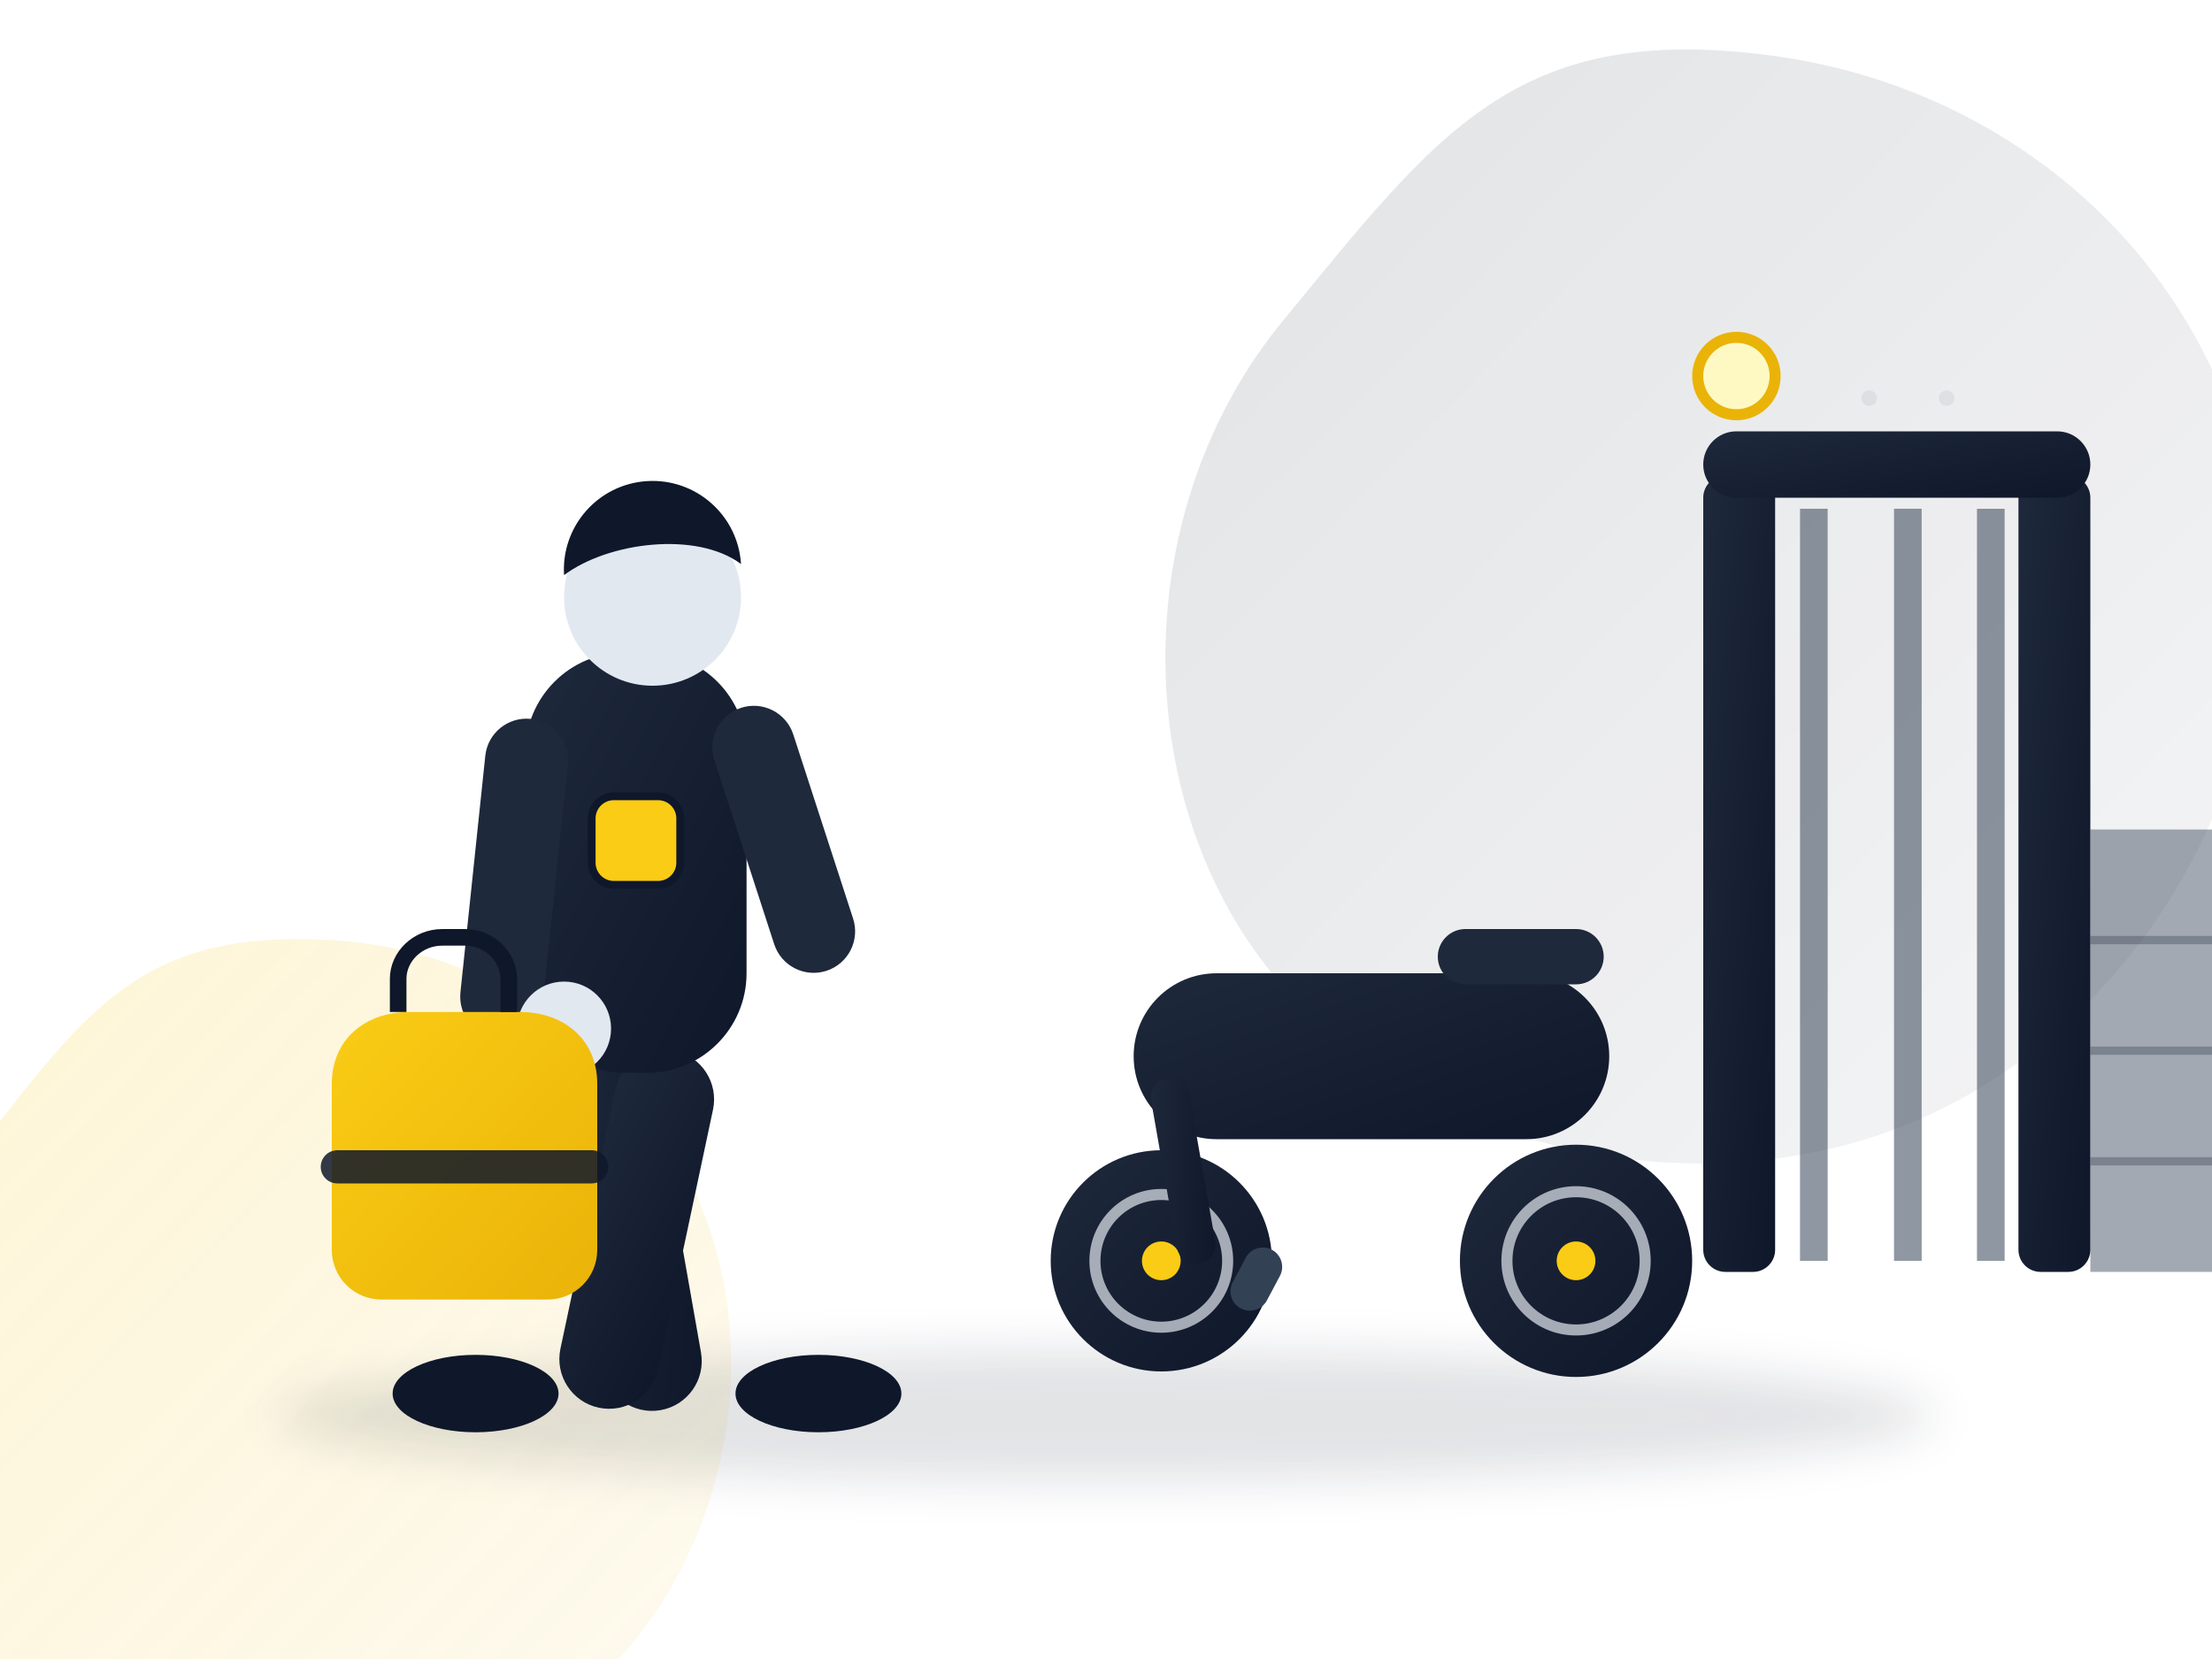
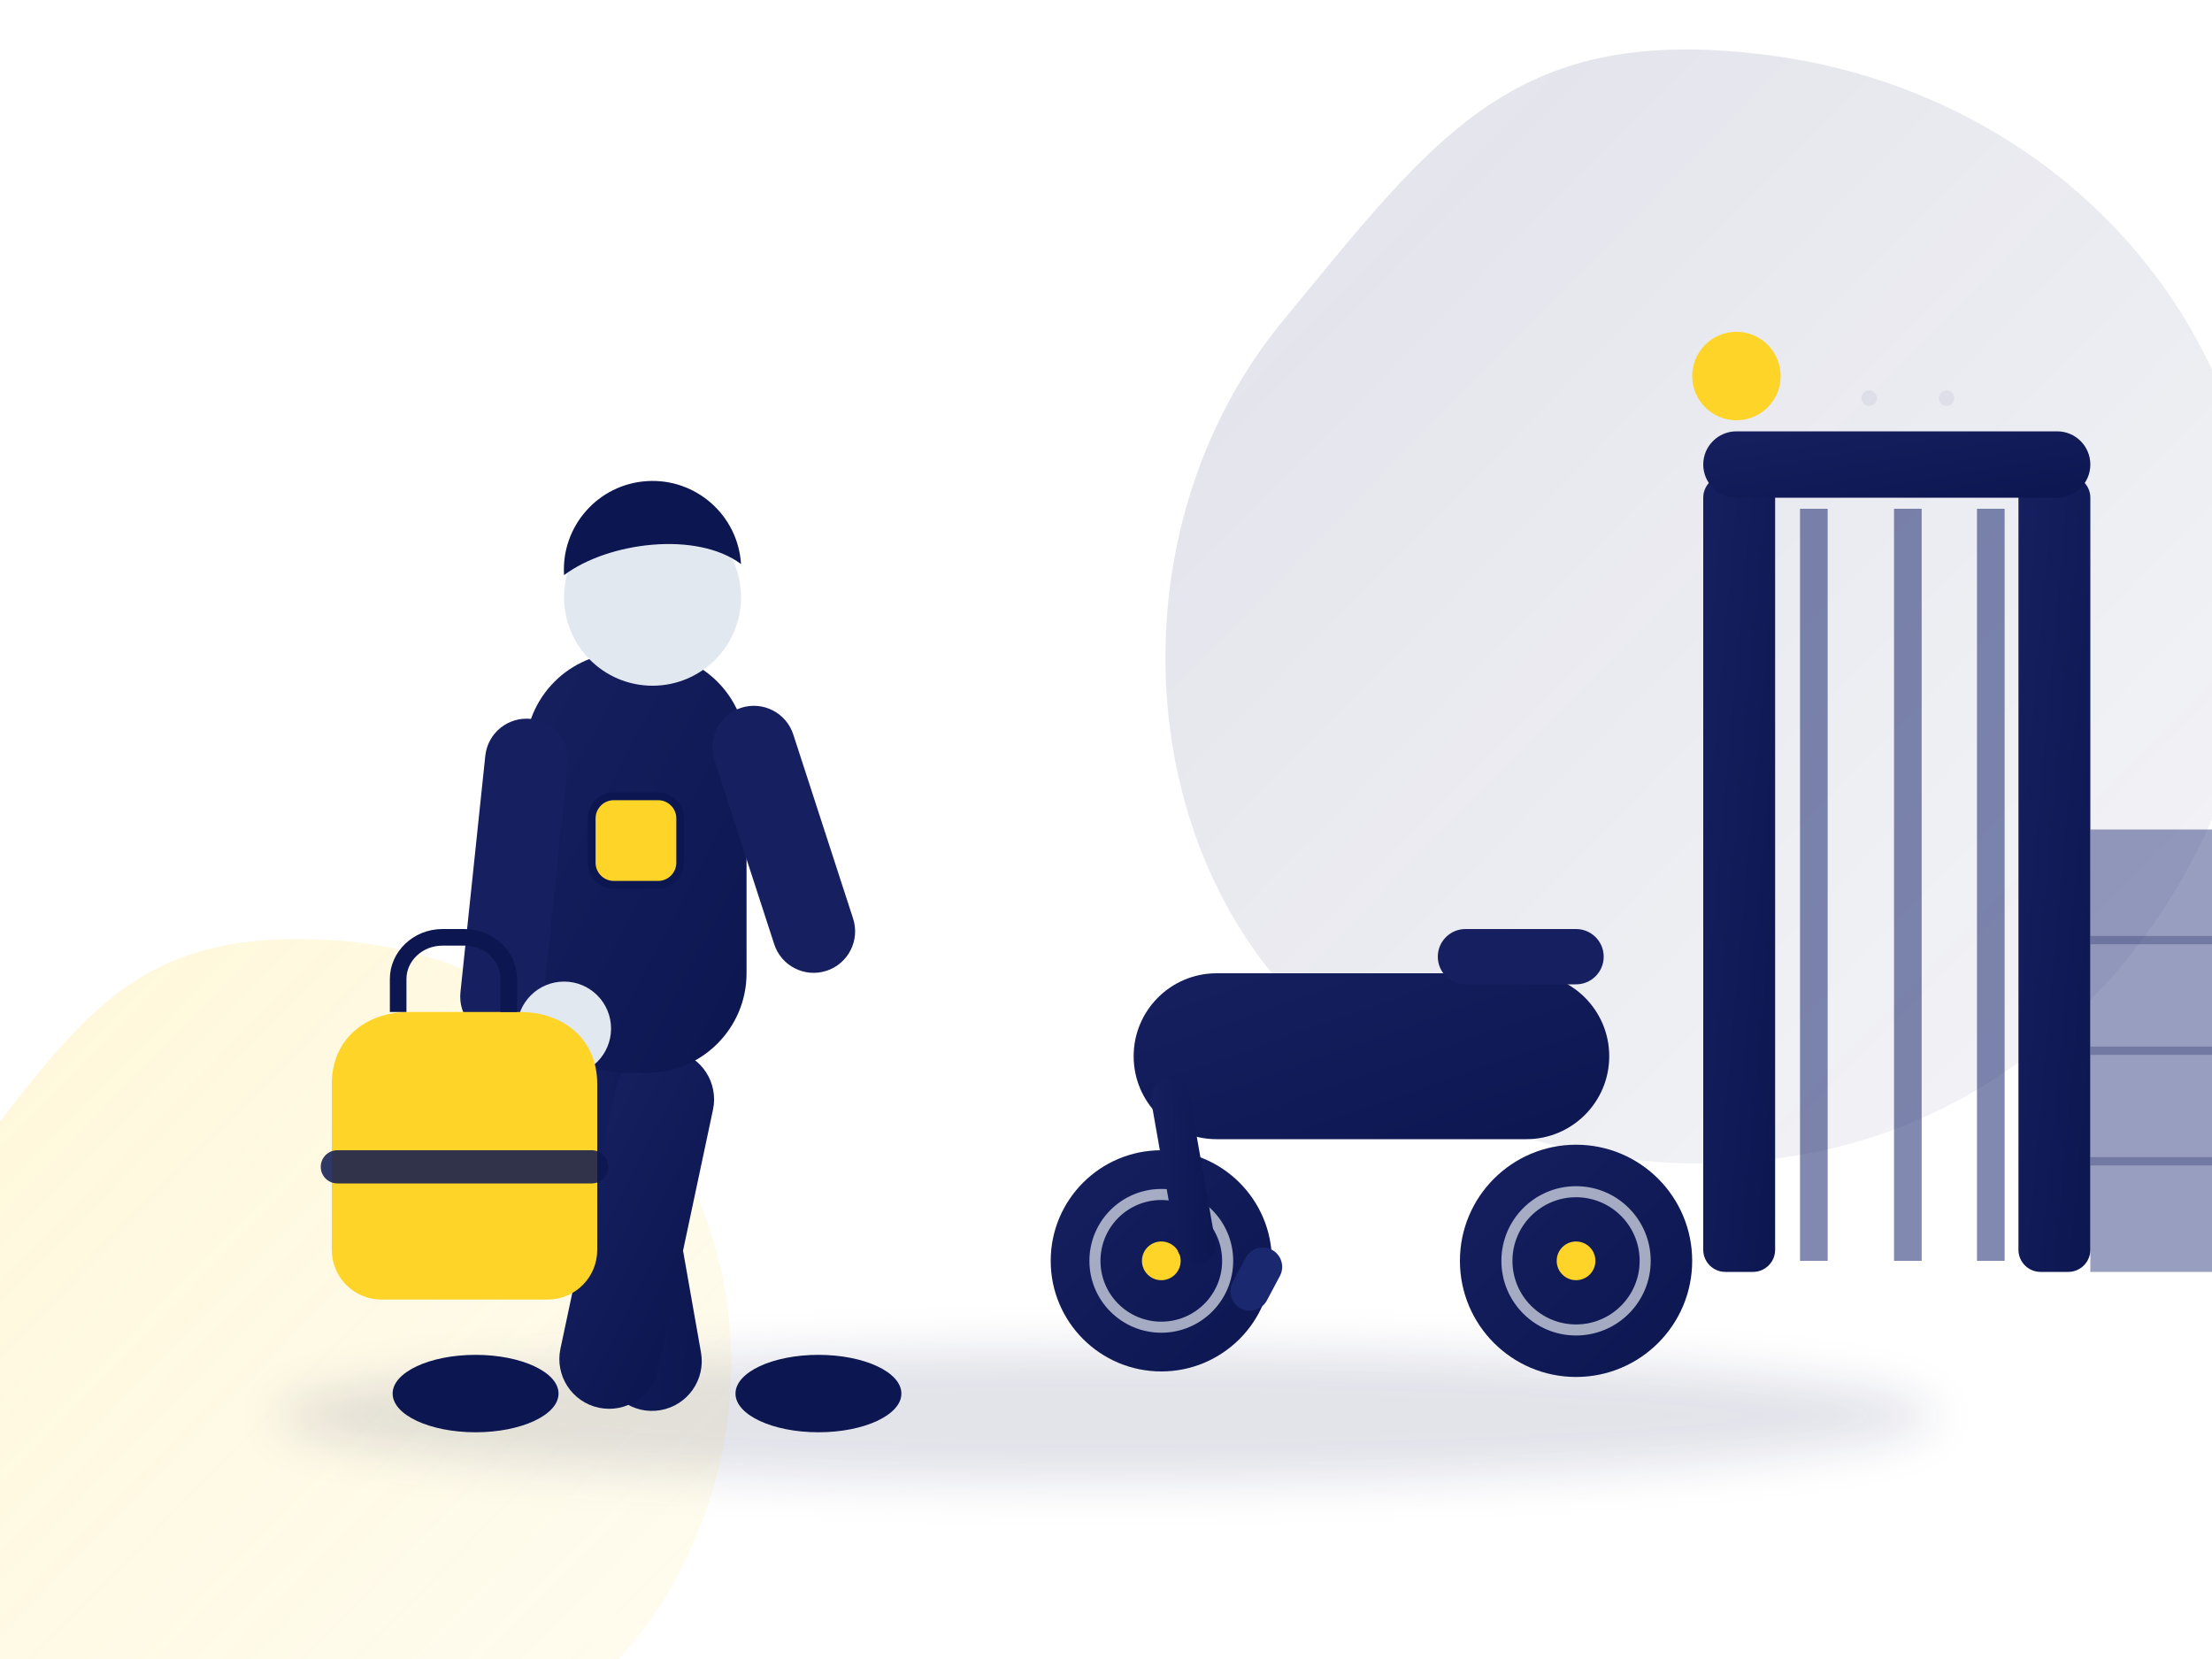
<svg xmlns="http://www.w3.org/2000/svg" viewBox="0 0 400 300" role="img">
  <defs>
    <linearGradient id="dm-navy" x1="0" y1="0" x2="1" y2="1">
-       <stop offset="0%" stop-color="#1e293b" />
-       <stop offset="100%" stop-color="#0f172a" />
+       <stop offset="0%" stop-color="#162060" />
+       <stop offset="100%" stop-color="#0C1650" />
    </linearGradient>
    <linearGradient id="dm-yellow" x1="0" y1="0" x2="1" y2="1">
-       <stop offset="0%" stop-color="#facc15" />
-       <stop offset="100%" stop-color="#eab308" />
+       <stop offset="0%" stop-color="#FED428" />
+       <stop offset="100%" stop-color="#FED428" />
    </linearGradient>
    <linearGradient id="dm-blob" x1="0" y1="0" x2="1" y2="1">
-       <stop offset="0%" stop-color="#1e293b" stop-opacity="0.13" />
-       <stop offset="100%" stop-color="#0f172a" stop-opacity="0.04" />
+       <stop offset="0%" stop-color="#162060" stop-opacity="0.13" />
+       <stop offset="100%" stop-color="#0C1650" stop-opacity="0.04" />
    </linearGradient>
    <linearGradient id="dm-blob-y" x1="0" y1="0" x2="1" y2="1">
-       <stop offset="0%" stop-color="#facc15" stop-opacity="0.18" />
-       <stop offset="100%" stop-color="#eab308" stop-opacity="0.06" />
+       <stop offset="0%" stop-color="#FED428" stop-opacity="0.18" />
+       <stop offset="100%" stop-color="#FED428" stop-opacity="0.06" />
    </linearGradient>
    <pattern id="dm-dots" width="14" height="14" patternUnits="userSpaceOnUse">
-       <circle cx="2" cy="2" r="1.4" fill="#0f172a" fill-opacity="0.12" />
+       <circle cx="2" cy="2" r="1.4" fill="#0C1650" fill-opacity="0.12" />
    </pattern>
    <filter id="dm-blur" x="-50%" y="-50%" width="200%" height="200%">
      <feGaussianBlur stdDeviation="4" />
    </filter>
  </defs>
  <g id="backdrop">
    <path fill="url(#dm-blob)" d="M320 10c46 6 82 40 88 84 6 44-20 90-60 108-40 18-92 6-118-26-26-32-26-84 2-118 28-34 42-54 88-48Z" />
    <path fill="url(#dm-blob-y)" d="M60 170c34 2 62 26 70 58 8 32-6 70-36 86-30 16-72 10-94-14-22-24-24-66-4-92 20-26 30-40 64-38Z" />
    <circle cx="340" cy="80" r="16" fill="url(#dm-dots)" opacity="0.5" />
  </g>
  <g id="ground-shadow">
-     <ellipse cx="200" cy="256" rx="150" ry="12" fill="#0f172a" opacity="0.12" filter="url(#dm-blur)" />
+     <ellipse cx="200" cy="256" rx="150" ry="12" fill="#0C1650" opacity="0.12" filter="url(#dm-blur)" />
  </g>
  <g id="gate">
-     <rect x="378" y="150" width="22" height="80" fill="#334155" opacity="0.45" />
-     <g stroke="#1e293b" stroke-width="1.5" opacity="0.3">
+     <rect x="378" y="150" width="22" height="80" fill="#1A2870" opacity="0.45" />
+     <g stroke="#162060" stroke-width="1.5" opacity="0.3">
      <line x1="378" y1="170" x2="400" y2="170" />
      <line x1="378" y1="190" x2="400" y2="190" />
      <line x1="378" y1="210" x2="400" y2="210" />
    </g>
    <rect x="308" y="86" width="13" height="144" rx="4" fill="url(#dm-navy)" />
    <rect x="365" y="86" width="13" height="144" rx="4" fill="url(#dm-navy)" />
    <rect x="308" y="78" width="70" height="12" rx="6" fill="url(#dm-navy)" />
-     <g stroke="#334155" stroke-width="5" opacity="0.55">
+     <g stroke="#1A2870" stroke-width="5" opacity="0.55">
      <line x1="328" y1="92" x2="328" y2="228" />
      <line x1="345" y1="92" x2="345" y2="228" />
      <line x1="360" y1="92" x2="360" y2="228" />
    </g>
-     <circle cx="314" cy="68" r="7" fill="#fef9c3" stroke="#eab308" stroke-width="2" />
+     <circle cx="314" cy="68" r="7" fill="#FED428" stroke="#FED428" stroke-width="2" />
  </g>
  <g id="parked-bike">
    <circle cx="210" cy="228" r="20" fill="url(#dm-navy)" />
    <circle cx="210" cy="228" r="12" fill="none" stroke="#e2e8f0" stroke-width="2" opacity="0.7" />
-     <circle cx="210" cy="228" r="3.5" fill="#facc15" />
+     <circle cx="210" cy="228" r="3.5" fill="#FED428" />
    <circle cx="285" cy="228" r="21" fill="url(#dm-navy)" />
    <circle cx="285" cy="228" r="12.5" fill="none" stroke="#e2e8f0" stroke-width="2" opacity="0.7" />
-     <circle cx="285" cy="228" r="3.5" fill="#facc15" />
+     <circle cx="285" cy="228" r="3.5" fill="#FED428" />
    <rect x="205" y="176" width="86" height="30" rx="15" fill="url(#dm-navy)" />
-     <rect x="260" y="168" width="30" height="10" rx="5" fill="#1e293b" />
+     <rect x="260" y="168" width="30" height="10" rx="5" fill="#162060" />
    <rect x="-3.5" y="0" width="7" height="34" rx="3.5" fill="url(#dm-navy)" transform="translate(211 195) rotate(-10)" />
-     <rect x="-3.5" y="0" width="7" height="12" rx="3.5" fill="#334155" transform="translate(230 226) rotate(28)" />
+     <rect x="-3.5" y="0" width="7" height="12" rx="3.5" fill="#1A2870" transform="translate(230 226) rotate(28)" />
  </g>
  <g id="mechanic">
    <g id="legs">
      <rect x="-9" y="0" width="18" height="66" rx="9" fill="url(#dm-navy)" transform="translate(108 190) rotate(-10)" />
      <rect x="-9" y="0" width="18" height="66" rx="9" fill="url(#dm-navy)" transform="translate(122 190) rotate(12)" />
-       <ellipse cx="86" cy="252" rx="15" ry="7" fill="#0f172a" />
-       <ellipse cx="148" cy="252" rx="15" ry="7" fill="#0f172a" />
+       <ellipse cx="86" cy="252" rx="15" ry="7" fill="#0C1650" />
+       <ellipse cx="148" cy="252" rx="15" ry="7" fill="#0C1650" />
    </g>
    <g id="torso">
      <rect x="-20" y="-70" width="40" height="76" rx="18" fill="url(#dm-navy)" transform="translate(115 188)" />
-       <rect x="-8" y="-8" width="16" height="16" rx="4" fill="#facc15" stroke="#0f172a" stroke-width="1.4" transform="translate(115 152)" />
+       <rect x="-8" y="-8" width="16" height="16" rx="4" fill="#FED428" stroke="#0C1650" stroke-width="1.4" transform="translate(115 152)" />
    </g>
    <g id="arms">
-       <rect x="-7.5" y="0" width="15" height="58" rx="7.5" fill="#1e293b" transform="translate(96 130) rotate(6)" />
-       <rect x="-7.5" y="0" width="15" height="50" rx="7.5" fill="#1e293b" transform="translate(134 128) rotate(-18)" />
+       <rect x="-7.5" y="0" width="15" height="58" rx="7.5" fill="#162060" transform="translate(96 130) rotate(6)" />
+       <rect x="-7.5" y="0" width="15" height="50" rx="7.5" fill="#162060" transform="translate(134 128) rotate(-18)" />
      <circle cx="0" cy="0" r="8.5" fill="#e2e8f0" transform="translate(102 186)" />
    </g>
    <g id="tool-bag">
      <path d="M60 196c0-8 6-13 14-13h20c8 0 14 5 14 13v30c0 5-4 9-9 9H69c-5 0-9-4-9-9Z" fill="url(#dm-yellow)" />
-       <path d="M72 183v-6c0-4 3.5-7.5 8-7.5h4c4.5 0 8 3.5 8 7.5v6" fill="none" stroke="#0f172a" stroke-width="3" />
-       <rect x="58" y="208" width="52" height="6" rx="3" fill="#0f172a" opacity="0.85" />
+       <path d="M72 183v-6c0-4 3.5-7.5 8-7.5h4c4.5 0 8 3.5 8 7.5v6" fill="none" stroke="#0C1650" stroke-width="3" />
+       <rect x="58" y="208" width="52" height="6" rx="3" fill="#0C1650" opacity="0.85" />
    </g>
    <g id="head">
      <circle cx="118" cy="108" r="16" fill="#e2e8f0" />
-       <path d="M102 104a16 16 0 0 1 32-2c-8-6-24-4-32 2Z" fill="#0f172a" />
+       <path d="M102 104a16 16 0 0 1 32-2c-8-6-24-4-32 2Z" fill="#0C1650" />
    </g>
  </g>
</svg>
